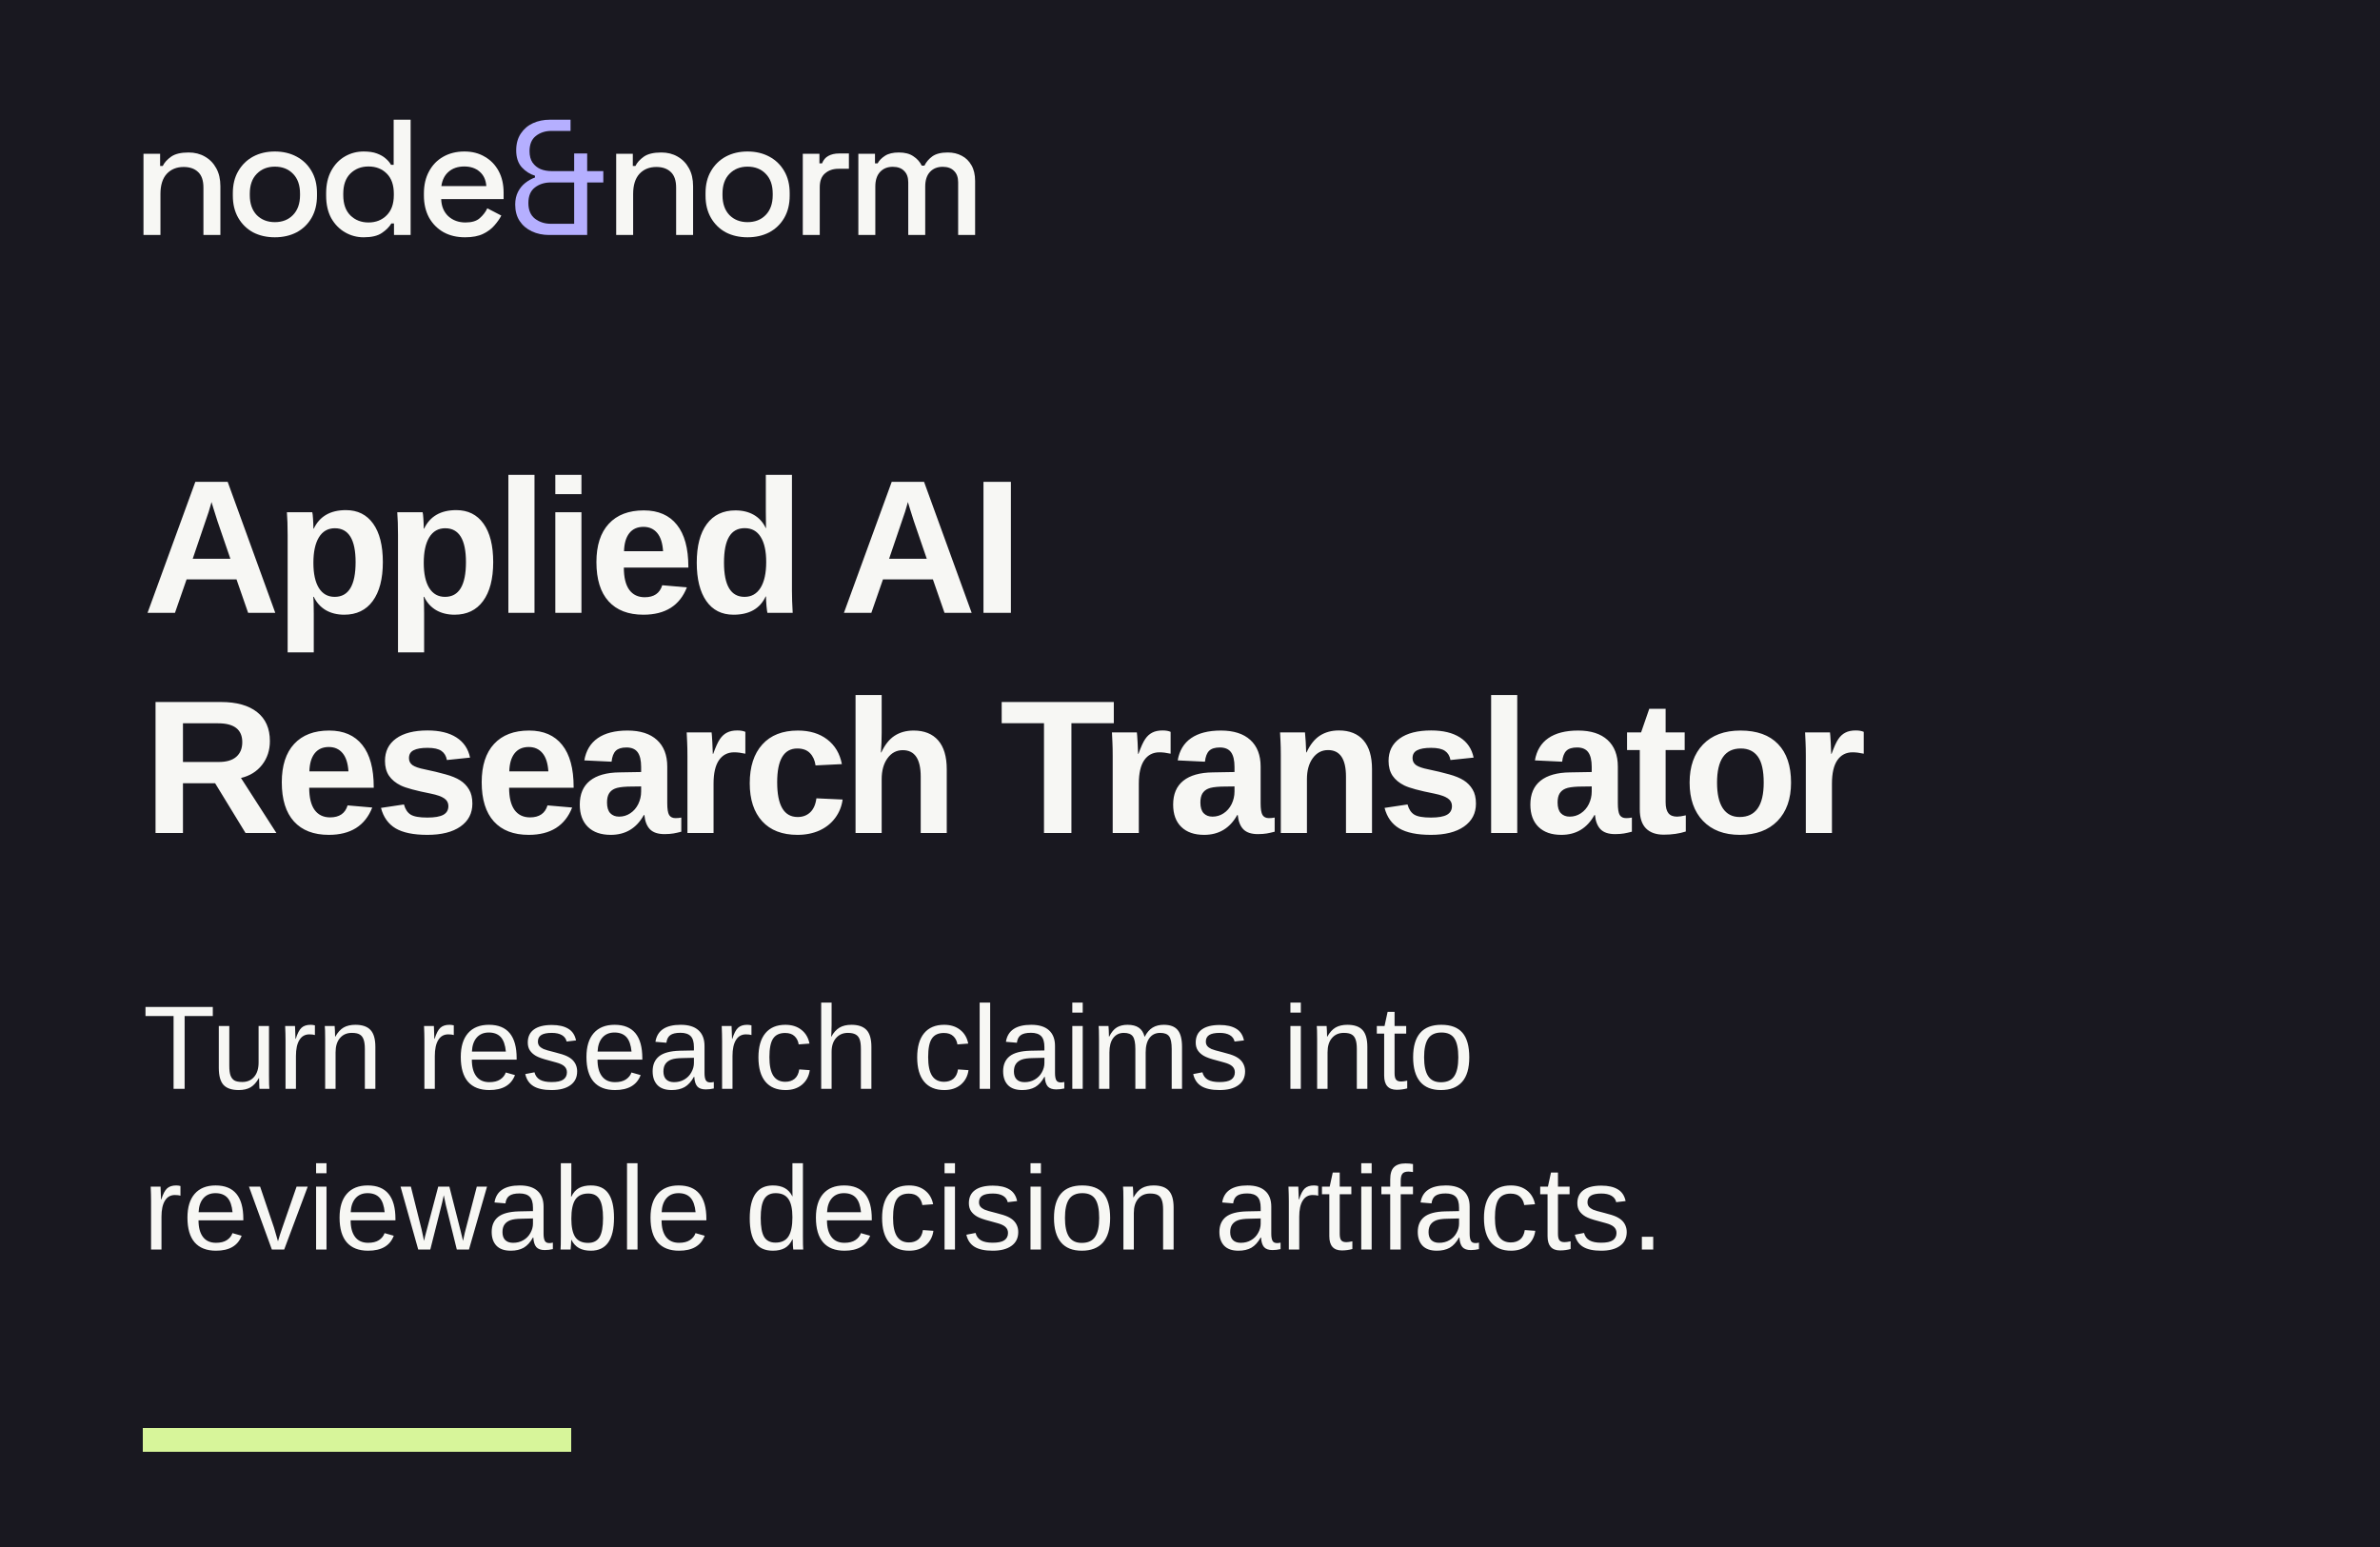
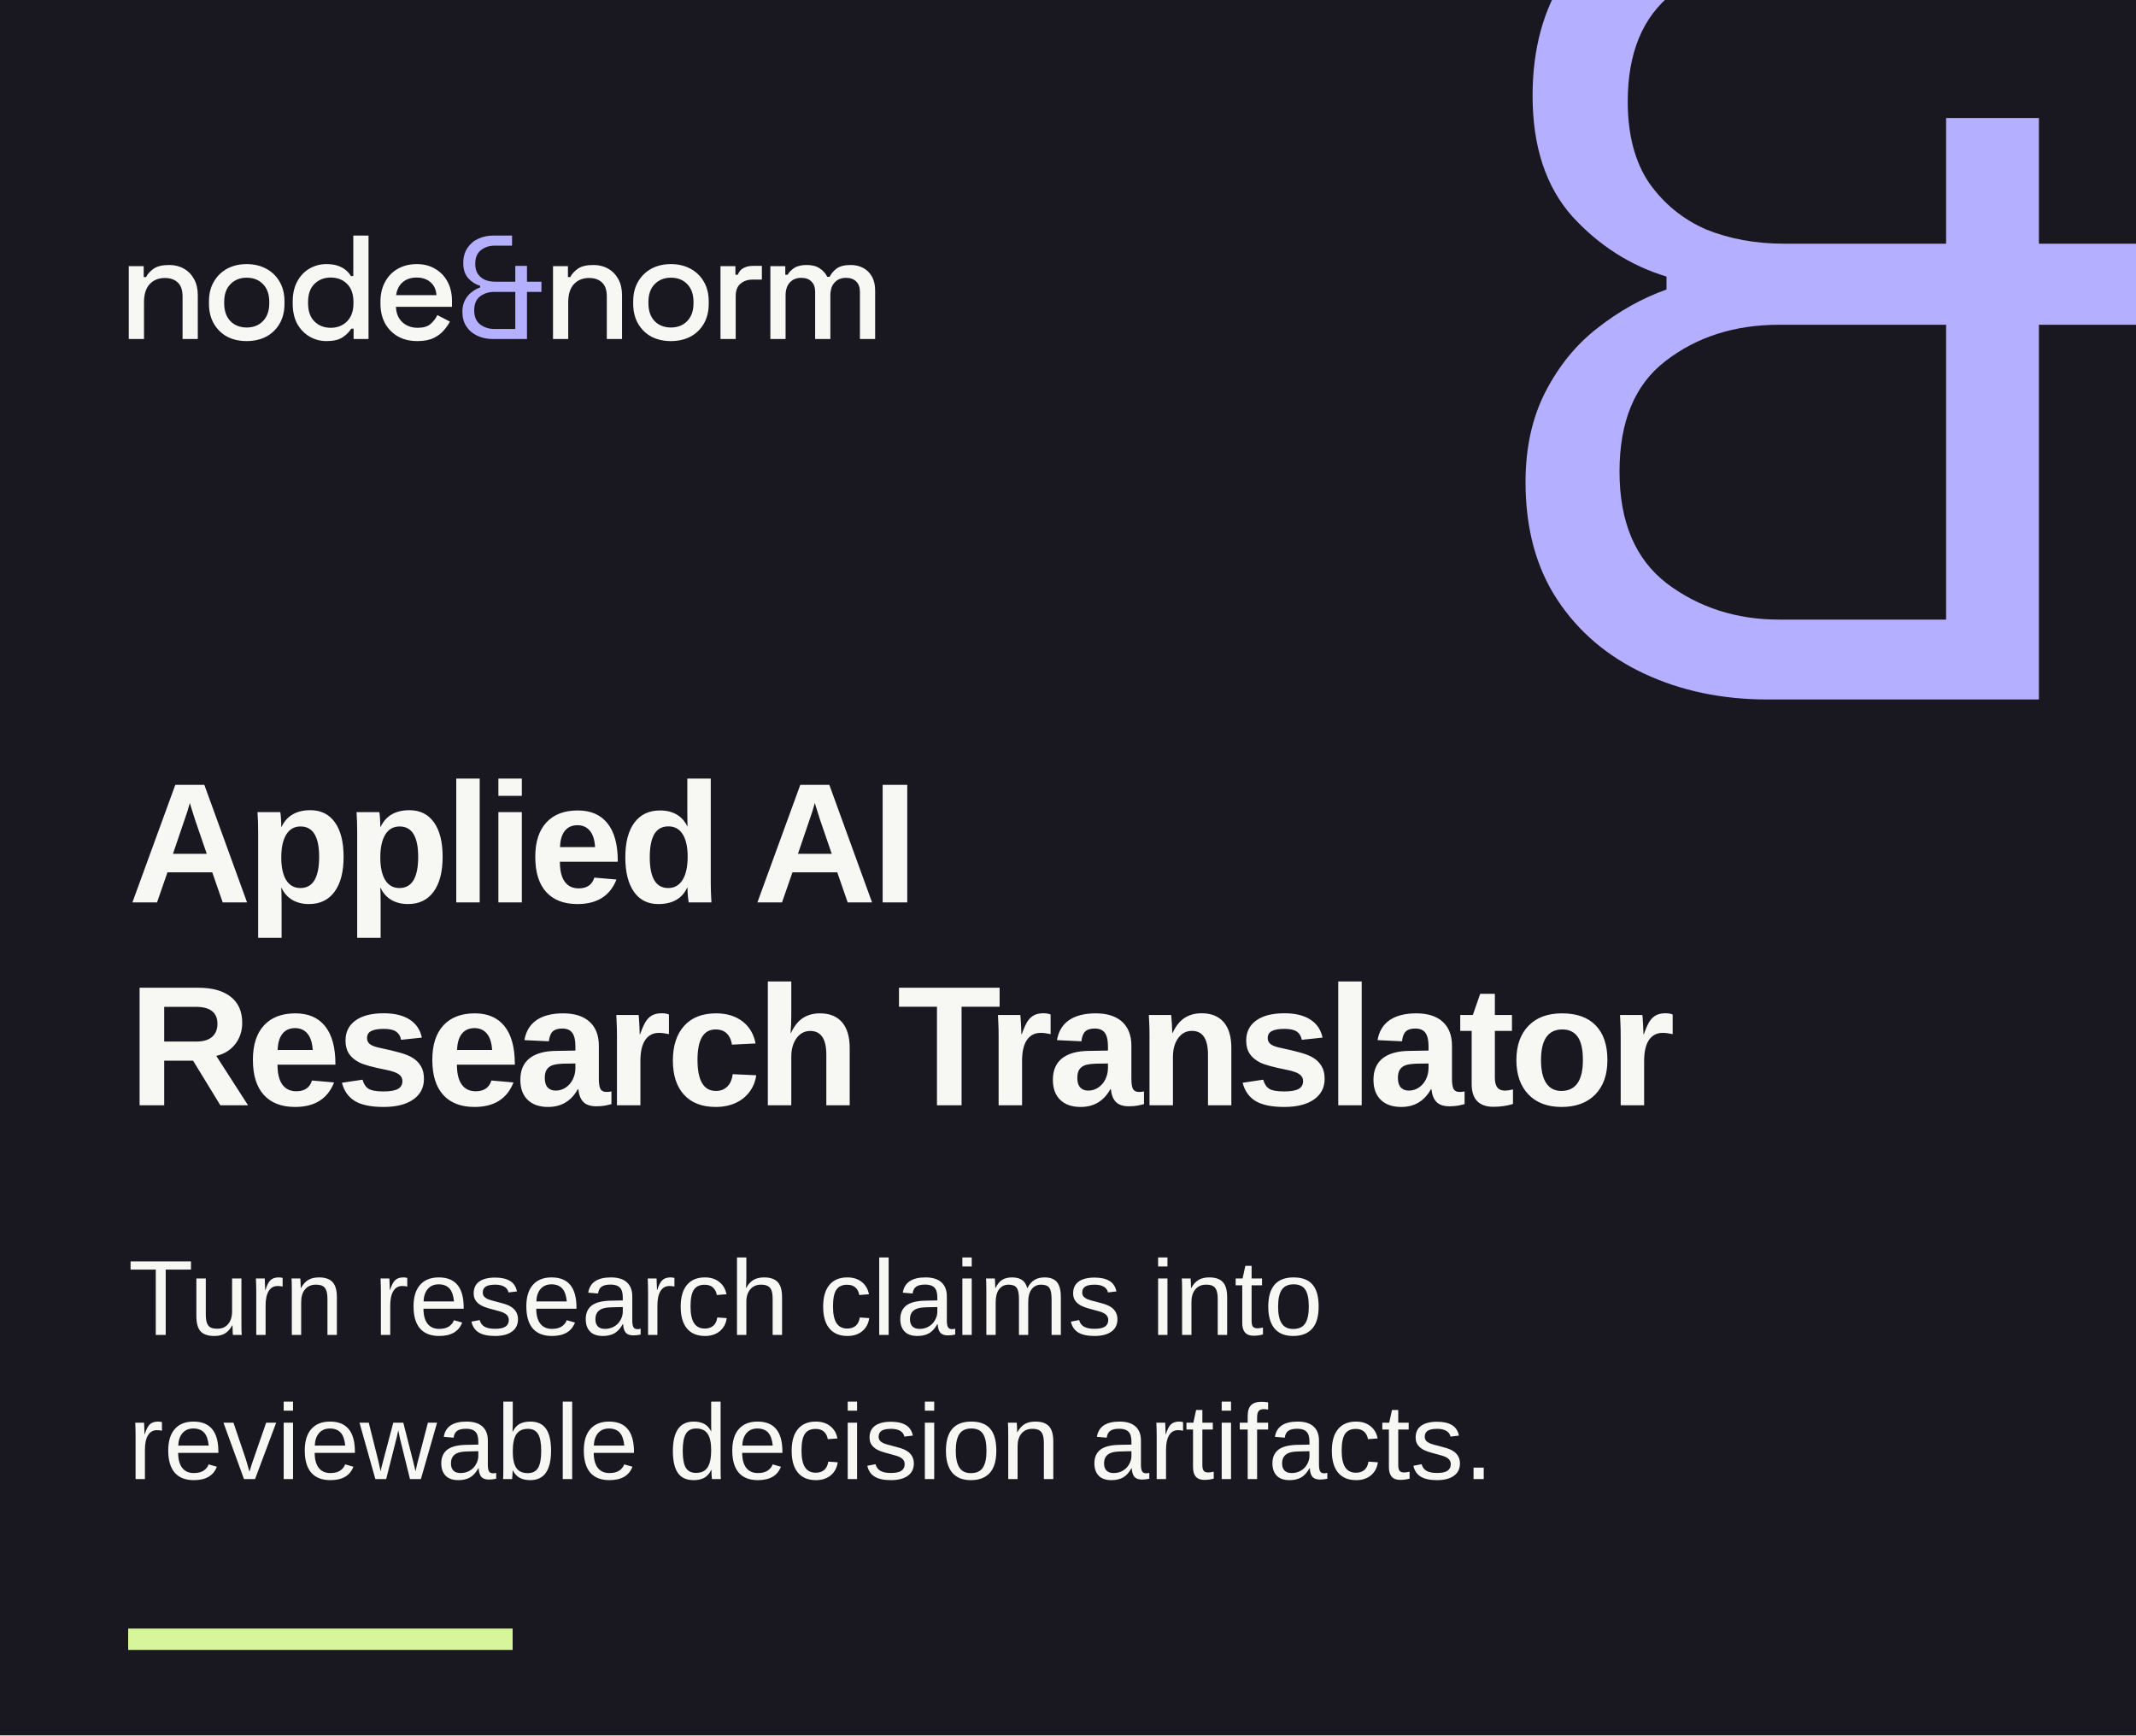
- <svg xmlns="http://www.w3.org/2000/svg" width="400" height="260" viewBox="0 0 400 260" role="img" aria-labelledby="title desc">
-   <rect width="400" height="260" fill="#191820" />
-   <svg viewBox="34.48 -338 2428 346.72" x="24" y="20" width="140" height="20" aria-hidden="true">
+ <svg xmlns="http://www.w3.org/2000/svg" width="400" height="325" viewBox="0 0 400 325" role="img" aria-labelledby="title desc" overflow="hidden">
+   <rect width="400" height="325" fill="#191820" />
+   <path data-artwork="cover-ampersand" aria-hidden="true" d="M250 0Q192 0 145 -22Q98 -44 71 -85Q44 -126 44 -185Q44 -229 61 -262Q78 -295 105 -316Q133 -338 164 -349L164 -360Q118 -374 84 -411Q50 -449 50 -514Q50 -574 78 -616Q106 -658 152 -679Q198 -700 254 -700L380 -700L380 -632L264 -632Q208 -632 169 -601Q131 -571 131 -509Q131 -467 149 -440Q168 -413 198 -400Q228 -388 264 -388L402 -388L402 -495L481 -495L481 -388L579 -388L579 -319L481 -319L481 0L250 0ZM260 -68L402 -68L402 -319L260 -319Q203 -319 163 -288Q124 -258 124 -194Q124 -130 164 -99Q205 -68 260 -68Z" fill="#b5afff" transform="translate(276 131) scale(0.22)" />
+   <svg viewBox="34.48 -338 2428 346.72" x="24" y="44" width="140" height="20" aria-hidden="true">
    <path fill="#f7f7f4" transform="translate(0 0) scale(0.48)" d="M76 0L76 -493L177 -493L177 -419L193 -419Q207 -449 243 -475Q279 -501 350 -501Q406 -501 449 -476Q493 -451 518 -405Q543 -360 543 -296L543 0L440 0L440 -288Q440 -352 408 -382Q376 -413 320 -413Q256 -413 217 -371Q179 -329 179 -249L179 0L76 0Z" />
    <path fill="#f7f7f4" transform="translate(271.96 0) scale(0.48)" d="M307 14Q233 14 175 -16Q118 -47 85 -104Q52 -161 52 -239L52 -254Q52 -332 85 -388Q118 -445 175 -476Q233 -507 307 -507Q381 -507 439 -476Q497 -445 530 -388Q563 -332 563 -254L563 -239Q563 -161 530 -104Q497 -47 439 -16Q381 14 307 14ZM307 -78Q375 -78 417 -121Q460 -165 460 -242L460 -251Q460 -328 418 -371Q376 -415 307 -415Q240 -415 197 -371Q155 -328 155 -251L155 -242Q155 -165 197 -121Q240 -78 307 -78Z" />
    <path fill="#f7f7f4" transform="translate(543.92 0) scale(0.48)" d="M280 14Q219 14 167 -16Q115 -46 83 -102Q52 -159 52 -239L52 -254Q52 -333 83 -390Q114 -447 166 -477Q218 -507 280 -507Q328 -507 360 -495Q393 -483 414 -464Q435 -446 446 -426L462 -426L462 -700L565 -700L565 0L464 0L464 -70L448 -70Q429 -38 390 -12Q352 14 280 14ZM309 -76Q376 -76 419 -119Q463 -162 463 -242L463 -251Q463 -330 420 -373Q377 -416 309 -416Q243 -416 199 -373Q156 -330 156 -251L156 -242Q156 -162 199 -119Q243 -76 309 -76Z" />
    <path fill="#f7f7f4" transform="translate(828.88 0) scale(0.48)" d="M302 14Q227 14 171 -17Q115 -49 83 -106Q52 -164 52 -240L52 -252Q52 -329 83 -386Q114 -444 169 -475Q225 -507 298 -507Q369 -507 422 -475Q476 -444 506 -388Q536 -332 536 -257L536 -218L157 -218Q159 -153 200 -114Q242 -76 304 -76Q362 -76 391 -102Q421 -128 437 -162L522 -118Q508 -90 481 -59Q455 -28 412 -7Q369 14 302 14ZM158 -297L431 -297Q427 -353 391 -384Q355 -416 297 -416Q239 -416 202 -384Q166 -353 158 -297Z" />
    <path fill="#b5afff" transform="translate(1098.84 0) scale(0.48)" d="M250 0Q192 0 145 -22Q98 -44 71 -85Q44 -126 44 -185Q44 -229 61 -262Q78 -295 105 -316Q133 -338 164 -349L164 -360Q118 -374 84 -411Q50 -449 50 -514Q50 -574 78 -616Q106 -658 152 -679Q198 -700 254 -700L380 -700L380 -632L264 -632Q208 -632 169 -601Q131 -571 131 -509Q131 -467 149 -440Q168 -413 198 -400Q228 -388 264 -388L402 -388L402 -495L481 -495L481 -388L579 -388L579 -319L481 -319L481 0L250 0ZM260 -68L402 -68L402 -319L260 -319Q203 -319 163 -288Q124 -258 124 -194Q124 -130 164 -99Q205 -68 260 -68Z" />
    <path fill="#f7f7f4" transform="translate(1377.8 0) scale(0.48)" d="M76 0L76 -493L177 -493L177 -419L193 -419Q207 -449 243 -475Q279 -501 350 -501Q406 -501 449 -476Q493 -451 518 -405Q543 -360 543 -296L543 0L440 0L440 -288Q440 -352 408 -382Q376 -413 320 -413Q256 -413 217 -371Q179 -329 179 -249L179 0L76 0Z" />
    <path fill="#f7f7f4" transform="translate(1649.76 0) scale(0.48)" d="M307 14Q233 14 175 -16Q118 -47 85 -104Q52 -161 52 -239L52 -254Q52 -332 85 -388Q118 -445 175 -476Q233 -507 307 -507Q381 -507 439 -476Q497 -445 530 -388Q563 -332 563 -254L563 -239Q563 -161 530 -104Q497 -47 439 -16Q381 14 307 14ZM307 -78Q375 -78 417 -121Q460 -165 460 -242L460 -251Q460 -328 418 -371Q376 -415 307 -415Q240 -415 197 -371Q155 -328 155 -251L155 -242Q155 -165 197 -121Q240 -78 307 -78Z" />
    <path fill="#f7f7f4" transform="translate(1921.72 0) scale(0.48)" d="M76 0L76 -493L177 -493L177 -435L193 -435Q205 -466 231 -480Q258 -495 297 -495L356 -495L356 -402L293 -402Q243 -402 211 -374Q179 -347 179 -290L179 0L76 0Z" />
    <path fill="#f7f7f4" transform="translate(2083.68 0) scale(0.48)" d="M76 0L76 -493L177 -493L177 -435L193 -435Q207 -461 238 -481Q269 -501 322 -501Q377 -501 410 -478Q444 -456 461 -421L477 -421Q494 -455 526 -478Q559 -501 619 -501Q667 -501 704 -481Q741 -462 763 -423Q785 -385 785 -328L785 0L682 0L682 -320Q682 -365 657 -389Q633 -414 588 -414Q540 -414 511 -383Q482 -352 482 -294L482 0L379 0L379 -320Q379 -365 354 -389Q330 -414 285 -414Q237 -414 208 -383Q179 -352 179 -294L179 0L76 0Z" />
  </svg>
-   <text x="24" y="103" fill="#F7F7F4" font-family="Arial, Helvetica, sans-serif" font-size="32" font-weight="600" letter-spacing="-1">Applied AI</text>
-   <text x="24" y="140" fill="#F7F7F4" font-family="Arial, Helvetica, sans-serif" font-size="32" font-weight="600" letter-spacing="-1">Research Translator</text>
-   <text x="24" y="183" fill="#F7F7F4" font-family="Arial, Helvetica, sans-serif" font-size="20">Turn research claims into</text>
-   <text x="24" y="210" fill="#F7F7F4" font-family="Arial, Helvetica, sans-serif" font-size="20">reviewable decision artifacts.</text>
-   <rect x="24" y="240" width="72" height="4" fill="#D7F59A" />
+   <text fill="#F7F7F4" font-family="Arial, Helvetica, sans-serif" x="24" y="169" font-size="32" font-weight="600" letter-spacing="-1">Applied AI</text>
+   <text fill="#F7F7F4" font-family="Arial, Helvetica, sans-serif" x="24" y="207" font-size="32" font-weight="600" letter-spacing="-1">Research Translator</text>
+   <text fill="#F7F7F4" font-family="Arial, Helvetica, sans-serif" x="24" y="250" font-size="20">Turn research claims into</text>
+   <text fill="#F7F7F4" font-family="Arial, Helvetica, sans-serif" x="24" y="277" font-size="20">reviewable decision artifacts.</text>
+   <rect x="24" y="305" width="72" height="4" fill="#D7F59A" />
</svg>
